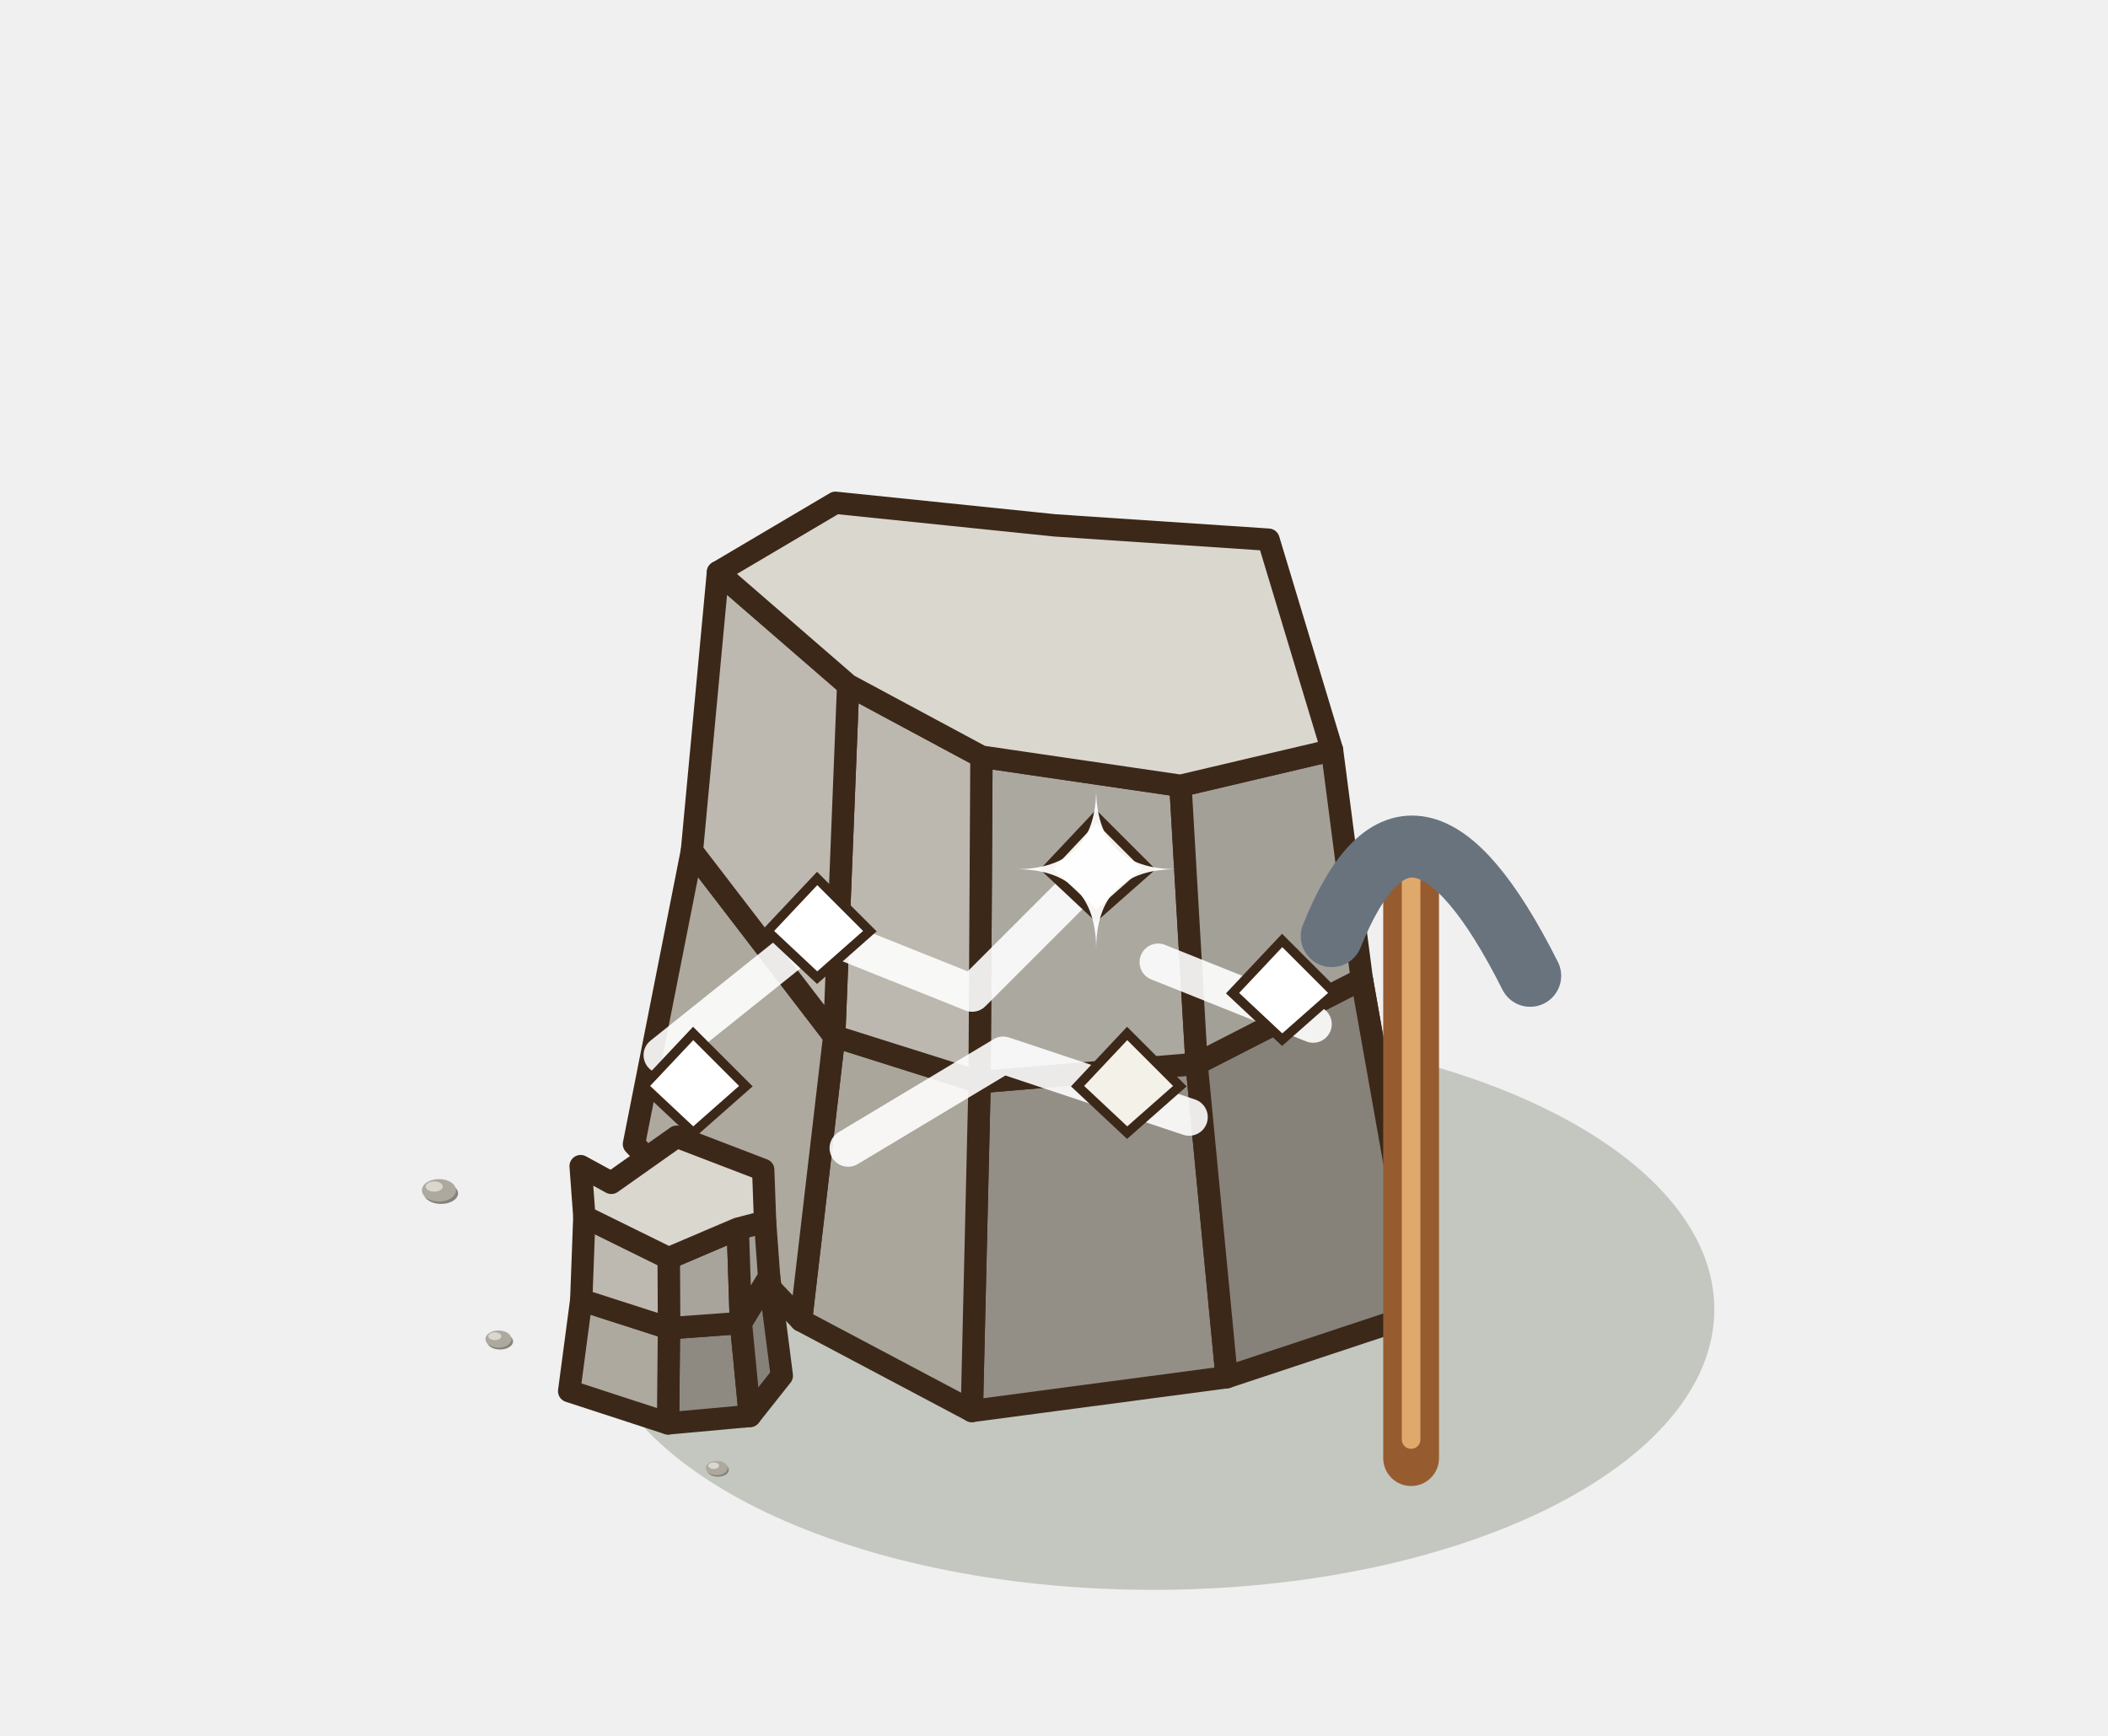
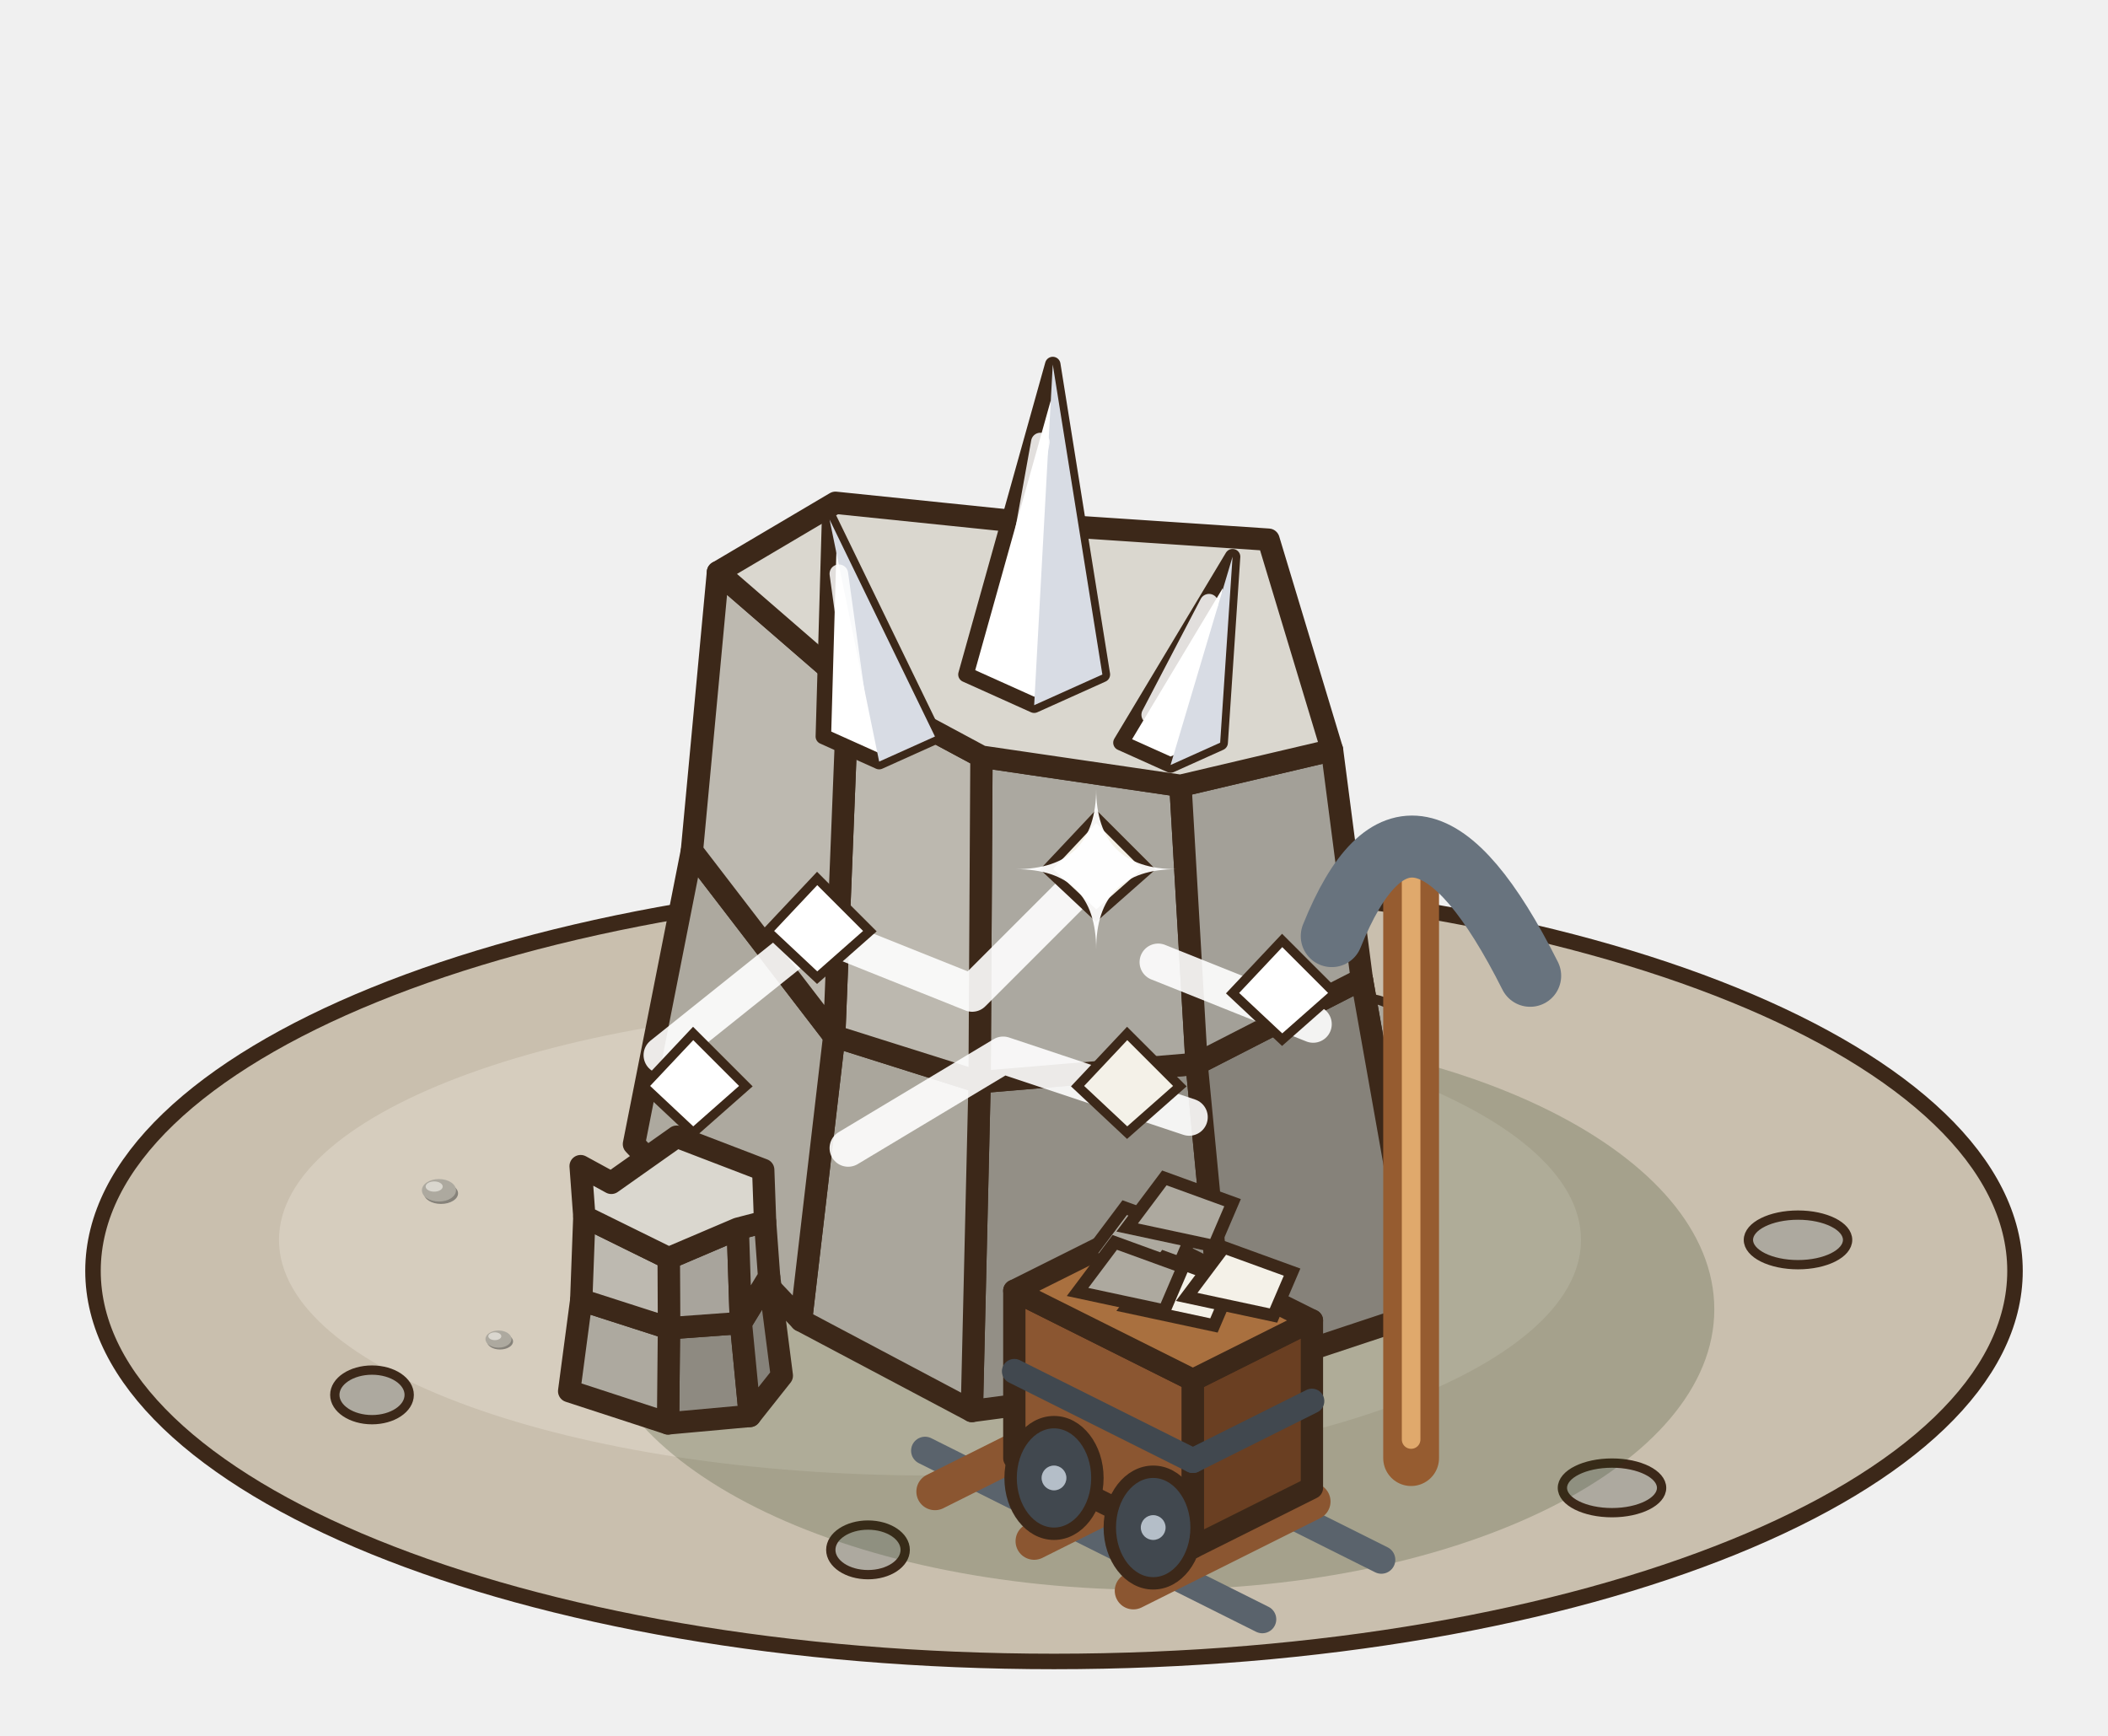
<svg xmlns="http://www.w3.org/2000/svg" width="85" height="70" viewBox="-42.5 -50 85 70">
  <g transform="scale(1.25)">
+     <ellipse cx="0" cy="1" rx="31" ry="12.6" fill="#C9BFAE" stroke="#3C2819" stroke-width="0.5" />
+     <ellipse cx="-4" cy="0" rx="21" ry="7.6" fill="#D6CDBE" />
+     <ellipse cx="-22" cy="5" rx="1.2" ry="0.8" fill="#ADA99F" stroke="#3C2819" stroke-width="0.3" />
+     <ellipse cx="18" cy="8" rx="1.6" ry="0.8" fill="#ADA99F" stroke="#3C2819" stroke-width="0.3" />
+     <ellipse cx="-6" cy="10" rx="1.2" ry="0.8" fill="#ADA99F" stroke="#3C2819" stroke-width="0.3" />
+     <ellipse cx="24" cy="0" rx="1.6" ry="0.8" fill="#ADA99F" stroke="#3C2819" stroke-width="0.3" />
+     <ellipse cx="10" cy="-7" rx="1.2" ry="0.8" fill="#ADA99F" stroke="#3C2819" stroke-width="0.3" />
    <ellipse cx="3.2" cy="2.24" rx="18.1" ry="9.05" fill="rgba(40,55,20,0.22)" />
    <polygon points="5.57,4.43 -2.65,5.52 -2.4,-5.09 4.6,-5.68" fill="#938f86" stroke="#3C2819" stroke-width="0.72" stroke-linejoin="round" />
    <polygon points="-2.65,5.52 -8.16,2.6 -7.09,-6.57 -2.4,-5.09" fill="#aaa69c" stroke="#3C2819" stroke-width="0.72" stroke-linejoin="round" />
    <polygon points="-8.16,2.6 -13.55,-3.09 -11.68,-12.55 -7.09,-6.57" fill="#ada99f" stroke="#3C2819" stroke-width="0.72" stroke-linejoin="round" />
    <polygon points="9.22,-3.68 11.84,2.35 9.93,-8.41 7.7,-13.01" fill="#86827a" stroke="#3C2819" stroke-width="0.72" stroke-linejoin="round" />
    <polygon points="11.84,2.35 5.57,4.43 4.6,-5.68 9.93,-8.41" fill="#86827a" stroke="#3C2819" stroke-width="0.72" stroke-linejoin="round" />
    <polygon points="4.6,-5.68 -2.4,-5.09 -2.34,-15.59 4.08,-14.65" fill="#aba8a0" stroke="#3C2819" stroke-width="0.72" stroke-linejoin="round" />
    <polygon points="-2.4,-5.09 -7.09,-6.57 -6.64,-17.9 -2.34,-15.59" fill="#bcb8af" stroke="#3C2819" stroke-width="0.72" stroke-linejoin="round" />
    <polygon points="-7.09,-6.57 -11.68,-12.55 -10.84,-21.54 -6.64,-17.9" fill="#bdb9b0" stroke="#3C2819" stroke-width="0.72" stroke-linejoin="round" />
    <polygon points="9.93,-8.41 4.6,-5.68 4.08,-14.65 8.97,-15.8" fill="#a3a098" stroke="#3C2819" stroke-width="0.72" stroke-linejoin="round" />
    <polygon points="4.08,-14.65 -2.34,-15.59 -6.64,-17.9 -10.84,-21.54 -7.05,-23.78 0.04,-23.05 6.92,-22.59 8.97,-15.8" fill="#DAD7CF" stroke="#3C2819" stroke-width="0.72" stroke-linejoin="round" />
    <polyline points="-12.64,-5.96 -7.64,-9.96 -2.64,-7.96 1.36,-11.96" fill="none" stroke="#FFFFFF" stroke-width="1.2" stroke-linejoin="round" stroke-linecap="round" opacity=".9" />
    <polyline points="-6.64,-2.96 -1.64,-5.96 4.36,-3.96" fill="none" stroke="#FFFFFF" stroke-width="1.2" stroke-linejoin="round" stroke-linecap="round" opacity=".9" />
    <polyline points="3.36,-8.96 8.36,-6.96" fill="none" stroke="#FFFFFF" stroke-width="1.2" stroke-linejoin="round" stroke-linecap="round" opacity=".9" />
    <polygon points="-7.64,-11.66 -5.94,-9.96 -7.64,-8.46 -9.24,-9.96" fill="#FFFFFF" stroke="#3C2819" stroke-width="0.3" />
    <polygon points="2.36,-6.66 4.06,-4.96 2.36,-3.46 0.76,-4.96" fill="#F4F1E8" stroke="#3C2819" stroke-width="0.3" />
    <polygon points="-11.64,-6.66 -9.94,-4.96 -11.64,-3.46 -13.24,-4.96" fill="#FFFFFF" stroke="#3C2819" stroke-width="0.3" />
    <polygon points="1.36,-13.66 3.06,-11.96 1.36,-10.46 -0.24,-11.96" fill="#F4F1E8" stroke="#3C2819" stroke-width="0.3" />
    <polygon points="7.36,-9.66 9.06,-7.96 7.36,-6.46 5.76,-7.96" fill="#FFFFFF" stroke="#3C2819" stroke-width="0.3" />
+     <polygon points="-7.44,-16.24 -5.64,-15.43 -3.84,-16.24 -7.24,-23.24" fill="#FFFFFF" stroke="#3C2819" stroke-width="0.5" stroke-linejoin="round" />
+     <polygon points="-5.64,-15.43 -3.84,-16.24 -7.24,-23.24" fill="#D8DCE4" />
+     <line x1="-6.36" y1="-17.29" x2="-6.94" y2="-21.49" stroke="rgba(255,255,255,.85)" stroke-width="0.6" stroke-linecap="round" />
+     <polygon points="-2.84,-18.24 -0.64,-17.25 1.56,-18.24 -0.04,-28.24" fill="#FFFFFF" stroke="#3C2819" stroke-width="0.5" stroke-linejoin="round" />
+     <polygon points="-0.64,-17.25 1.56,-18.24 -0.04,-28.24" fill="#D8DCE4" />
+     <line x1="-1.52" y1="-19.74" x2="-0.44" y2="-25.74" stroke="rgba(255,255,255,.85)" stroke-width="0.6" stroke-linecap="round" />
+     <polygon points="2.16,-16.04 3.76,-15.32 5.36,-16.04 5.76,-22.04" fill="#FFFFFF" stroke="#3C2819" stroke-width="0.5" stroke-linejoin="round" />
+     <polygon points="3.76,-15.32 5.36,-16.04 5.76,-22.04" fill="#D8DCE4" />
+     <line x1="3.12" y1="-16.94" x2="5" y2="-20.54" stroke="rgba(255,255,255,.85)" stroke-width="0.6" stroke-linecap="round" />
    <polygon points="-9.81,5.68 -12.45,5.92 -12.42,2.85 -10.1,2.68" fill="#8e8a81" stroke="#3C2819" stroke-width="0.72" stroke-linejoin="round" />
    <polygon points="-12.45,5.92 -15.64,4.88 -15.25,1.94 -12.42,2.85" fill="#ada99f" stroke="#3C2819" stroke-width="0.72" stroke-linejoin="round" />
    <polygon points="-8.78,4.38 -9.81,5.68 -10.1,2.68 -9.19,1.19" fill="#86827a" stroke="#3C2819" stroke-width="0.72" stroke-linejoin="round" />
    <polygon points="-10.1,2.68 -12.42,2.85 -12.43,0.59 -10.2,-0.36" fill="#a8a49c" stroke="#3C2819" stroke-width="0.72" stroke-linejoin="round" />
    <polygon points="-12.42,2.85 -15.25,1.94 -15.15,-0.75 -12.43,0.59" fill="#bdb9b0" stroke="#3C2819" stroke-width="0.72" stroke-linejoin="round" />
    <polygon points="-9.19,1.19 -10.1,2.68 -10.2,-0.36 -9.32,-0.59" fill="#a3a098" stroke="#3C2819" stroke-width="0.72" stroke-linejoin="round" />
    <polygon points="-10.2,-0.36 -12.43,0.59 -15.15,-0.75 -15.27,-2.38 -14.28,-1.84 -12.17,-3.33 -9.38,-2.26 -9.32,-0.59" fill="#DAD7CF" stroke="#3C2819" stroke-width="0.72" stroke-linejoin="round" />
    <line x1="11.52" y1="7.04" x2="11.52" y2="-11.16" stroke="#965C30" stroke-width="1.8" stroke-linecap="round" />
    <line x1="11.52" y1="6.44" x2="11.52" y2="-11.76" stroke="#E0A96C" stroke-width="0.6" stroke-linecap="round" />
    <path d="M8.96,-9.8 Q11.52,-16.16 15.36,-8.52" stroke="#68737E" stroke-width="2" fill="none" stroke-linecap="round" />
    <ellipse cx="-19.774" cy="-1.501" rx="0.55" ry="0.341" fill="#86827A" />
    <ellipse cx="-19.84" cy="-1.6" rx="0.55" ry="0.363" fill="#ADA99F" />
    <ellipse cx="-19.994" cy="-1.721" rx="0.275" ry="0.165" fill="#DAD7CF" />
    <ellipse cx="-17.87" cy="3.276" rx="0.42" ry="0.26" fill="#86827A" />
    <ellipse cx="-17.92" cy="3.2" rx="0.42" ry="0.277" fill="#ADA99F" />
    <ellipse cx="-18.038" cy="3.108" rx="0.21" ry="0.126" fill="#DAD7CF" />
-     <ellipse cx="-10.838" cy="7.423" rx="0.35" ry="0.217" fill="#86827A" />
-     <ellipse cx="-10.88" cy="7.36" rx="0.35" ry="0.231" fill="#ADA99F" />
-     <ellipse cx="-10.978" cy="7.283" rx="0.175" ry="0.105" fill="#DAD7CF" />
+     <line x1="-0.32" y1="4.88" x2="10.56" y2="10.32" stroke="#5A636C" stroke-width="0.9" stroke-linecap="round" />
+     <line x1="-4.16" y1="6.8" x2="6.72" y2="12.24" stroke="#5A636C" stroke-width="0.9" stroke-linecap="round" />
+     <line x1="1.92" y1="5.24" x2="-3.84" y2="8.12" stroke="#8B5631" stroke-width="1.2" stroke-linecap="round" />
+     <line x1="5.12" y1="6.84" x2="-0.64" y2="9.72" stroke="#8B5631" stroke-width="1.2" stroke-linecap="round" />
+     <line x1="8.32" y1="8.44" x2="2.56" y2="11.32" stroke="#8B5631" stroke-width="1.2" stroke-linecap="round" />
+     <polygon points="-1.28,7.04 4.48,9.92 4.48,4.52 -1.28,1.64" fill="#8B5631" stroke="#3C2819" stroke-width="0.72" stroke-linejoin="round" />
+     <polygon points="8.32,8 4.48,9.92 4.48,4.52 8.32,2.6" fill="#6A3F22" stroke="#3C2819" stroke-width="0.72" stroke-linejoin="round" />
+     <polygon points="2.56,-0.28 8.32,2.6 4.48,4.52 -1.28,1.64" fill="#A9703F" stroke="#3C2819" stroke-width="0.72" stroke-linejoin="round" />
+     <line x1="-1.28" y1="4.24" x2="4.48" y2="7.12" stroke="#41484F" stroke-width="0.8" stroke-linecap="round" />
+     <line x1="4.48" y1="7.12" x2="8.32" y2="5.2" stroke="#41484F" stroke-width="0.8" stroke-linecap="round" />
+     <ellipse cx="0" cy="7.68" rx="1.4" ry="1.8" fill="#41484F" stroke="#3C2819" stroke-width="0.4" />
+     <circle cx="0" cy="7.68" r="0.4" fill="#B4BEC8" />
+     <ellipse cx="3.2" cy="9.28" rx="1.4" ry="1.8" fill="#41484F" stroke="#3C2819" stroke-width="0.4" />
+     <circle cx="3.2" cy="9.28" r="0.4" fill="#B4BEC8" />
+     <polygon points="1.08,0.56 2.28,-1.04 4.48,-0.24 3.88,1.16" fill="#ADA99F" stroke="#3C2819" stroke-width="0.4" />
+     <polygon points="2.36,2.16 3.56,0.56 5.76,1.36 5.16,2.76" fill="#F4F1E8" stroke="#3C2819" stroke-width="0.4" />
+     <polygon points="0.76,1.68 1.96,0.08 4.16,0.88 3.56,2.28" fill="#ADA99F" stroke="#3C2819" stroke-width="0.4" />
+     <polygon points="4.28,1.84 5.48,0.24 7.68,1.04 7.08,2.44" fill="#F4F1E8" stroke="#3C2819" stroke-width="0.4" />
+     <polygon points="2.36,-0.4 3.56,-2 5.76,-1.2 5.16,0.2" fill="#ADA99F" stroke="#3C2819" stroke-width="0.4" />
    <path d="M1.36,-14.56 Q1.36,-11.96 3.96,-11.96 Q1.36,-11.96 1.36,-9.36 Q1.36,-11.96 -1.24,-11.96 Q1.36,-11.96 1.36,-14.56 Z" fill="#FFFFFF" opacity="0.95" />
  </g>
</svg>
